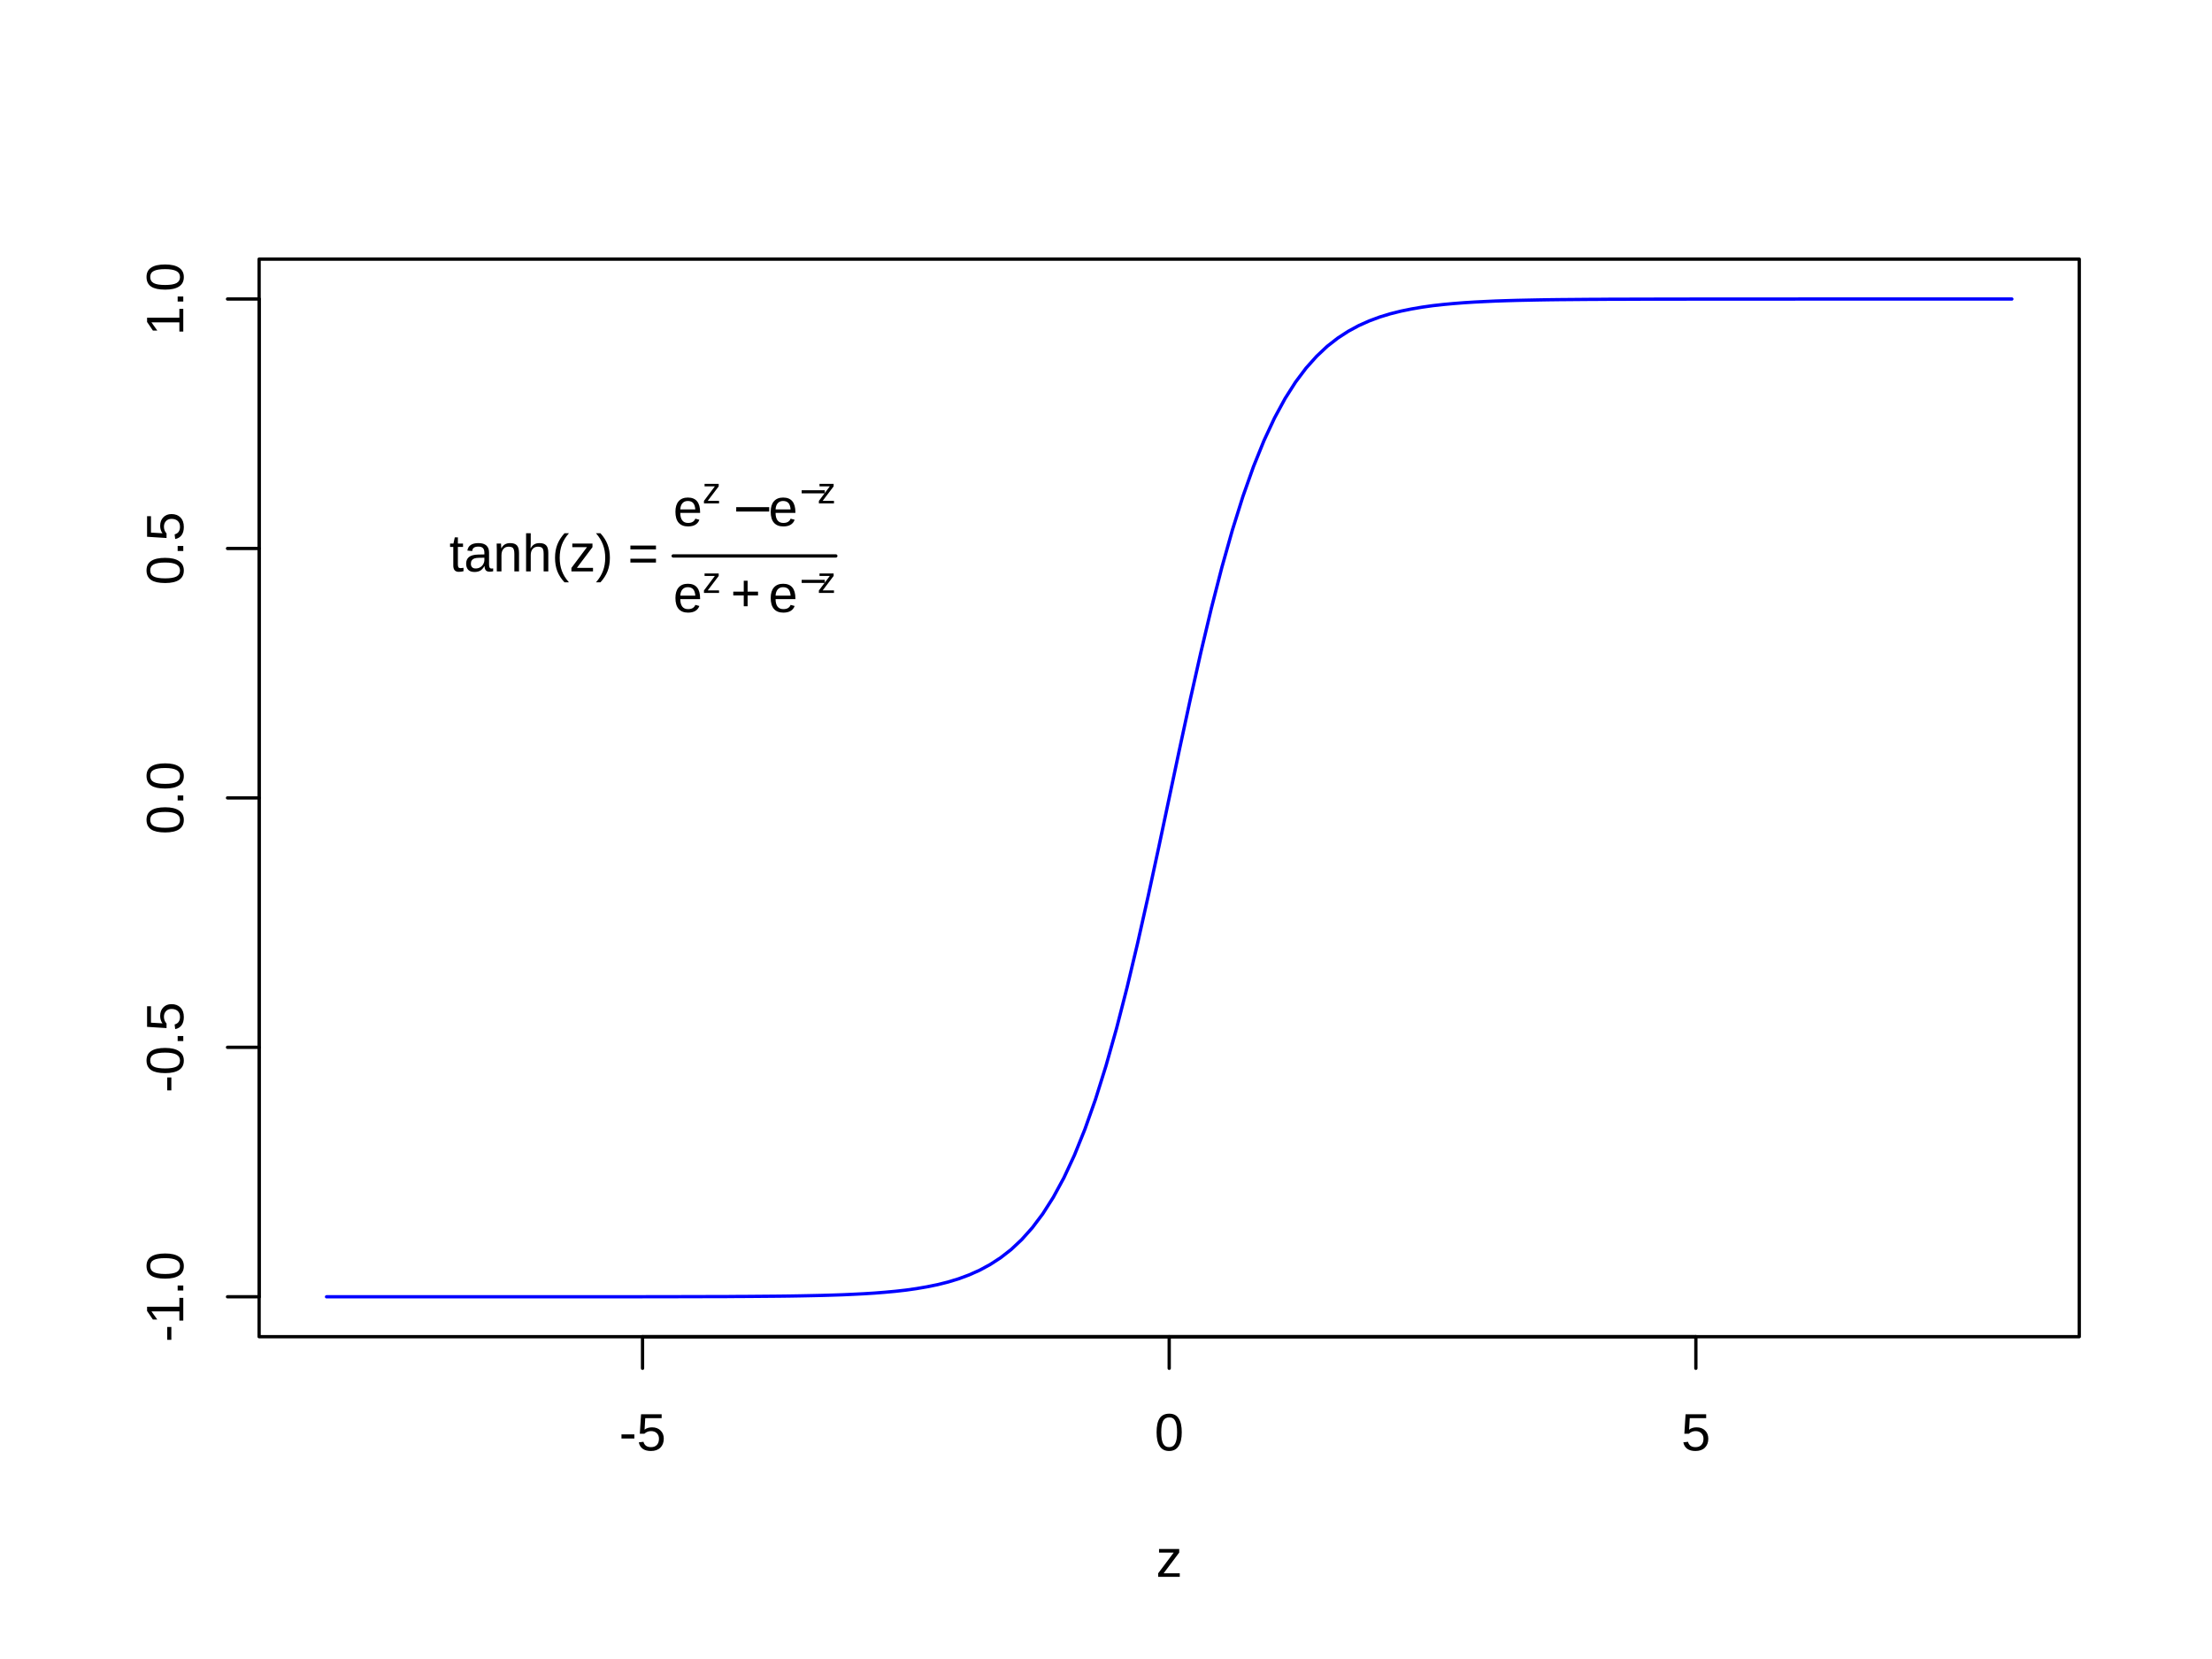
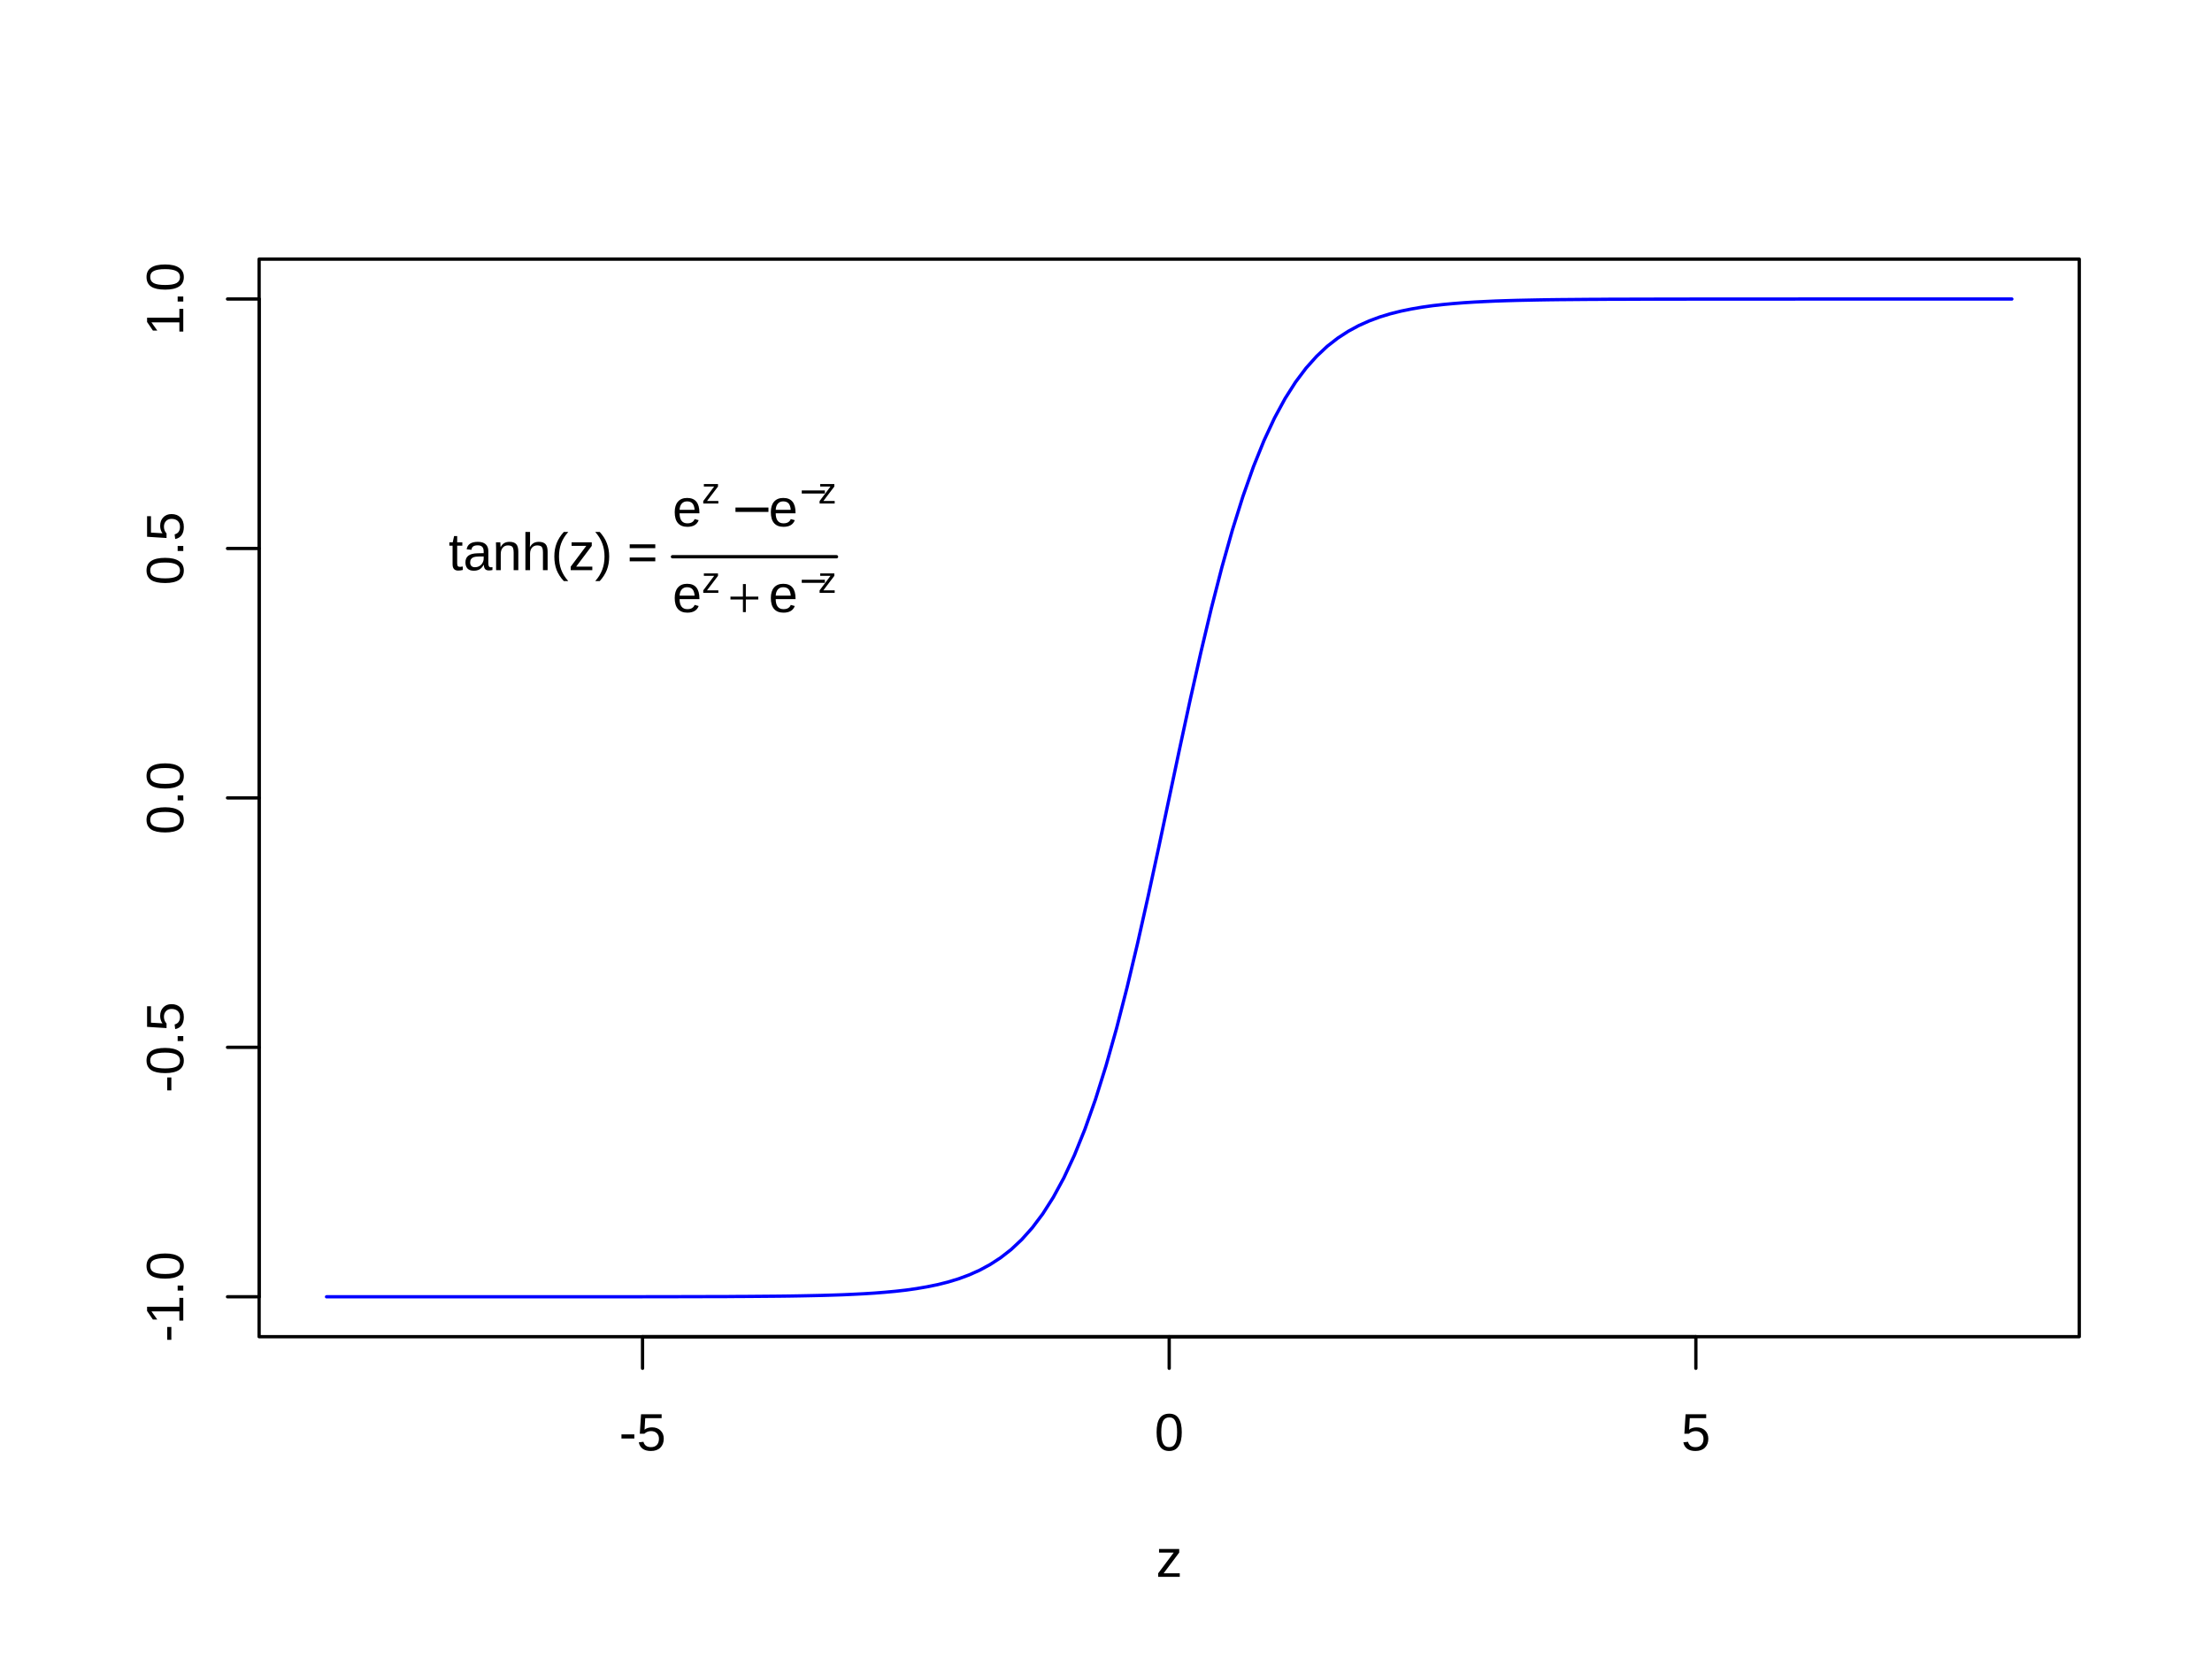
- <svg xmlns="http://www.w3.org/2000/svg" viewBox="0 0 504.00 378.00">
+ <svg xmlns="http://www.w3.org/2000/svg" class="svglite" width="504.00pt" height="378.00pt" viewBox="0 0 504.00 378.00">
  <defs>
    <style type="text/css">
-     line, polyline, polygon, path, rect, circle {
+     .svglite line, .svglite polyline, .svglite polygon, .svglite path, .svglite rect, .svglite circle {
      fill: none;
      stroke: #000000;
      stroke-linecap: round;
      stroke-linejoin: round;
      stroke-miterlimit: 10.00;
    }
+     .svglite text {
+       white-space: pre;
+     }
  </style>
  </defs>
  <rect width="100%" height="100%" style="stroke: none; fill: #FFFFFF;" />
  <defs>
-     <clipPath id="cpNTkuMDR8NDczLjc2fDMwNC41Nnw1OS4wNA==">
+     <clipPath id="cpMC4wMHw1MDQuMDB8MC4wMHwzNzguMDA=">
+       <rect x="0.00" y="0.00" width="504.00" height="378.00" />
+     </clipPath>
+   </defs>
+   <g clip-path="url(#cpMC4wMHw1MDQuMDB8MC4wMHwzNzguMDA=)">
+ </g>
+   <defs>
+     <clipPath id="cpNTkuMDR8NDczLjc2fDU5LjA0fDMwNC41Ng==">
      <rect x="59.04" y="59.04" width="414.72" height="245.52" />
    </clipPath>
  </defs>
-   <polyline points="74.40,295.47 76.80,295.47 79.20,295.47 81.60,295.47 84.00,295.47 86.40,295.47 88.80,295.47 91.20,295.47 93.60,295.47 96.00,295.47 98.40,295.47 100.80,295.47 103.20,295.47 105.60,295.47 108.00,295.47 110.40,295.47 112.80,295.47 115.20,295.47 117.60,295.47 120.00,295.47 122.40,295.47 124.80,295.46 127.20,295.46 129.60,295.46 132.00,295.46 134.40,295.46 136.80,295.46 139.20,295.46 141.60,295.46 144.00,295.46 146.40,295.46 148.80,295.45 151.20,295.45 153.60,295.45 156.00,295.44 158.40,295.44 160.80,295.43 163.20,295.42 165.60,295.42 168.00,295.40 170.40,295.39 172.80,295.37 175.20,295.35 177.60,295.33 180.00,295.30 182.40,295.26 184.80,295.21 187.20,295.16 189.60,295.09 192.00,295.01 194.40,294.90 196.80,294.78 199.20,294.63 201.60,294.44 204.00,294.22 206.40,293.95 208.80,293.61 211.20,293.20 213.60,292.71 216.00,292.11 218.40,291.38 220.80,290.49 223.20,289.42 225.60,288.12 228.00,286.56 230.40,284.69 232.80,282.43 235.20,279.75 237.60,276.56 240.00,272.79 242.40,268.37 244.80,263.22 247.20,257.28 249.60,250.50 252.00,242.84 254.40,234.33 256.80,224.99 259.20,214.91 261.60,204.23 264.00,193.13 266.40,181.80 268.80,170.47 271.20,159.37 273.60,148.69 276.00,138.61 278.40,129.27 280.80,120.76 283.20,113.10 285.60,106.32 288.00,100.38 290.40,95.23 292.80,90.81 295.20,87.04 297.60,83.85 300.00,81.17 302.40,78.91 304.80,77.04 307.20,75.48 309.60,74.18 312.00,73.11 314.40,72.22 316.80,71.49 319.20,70.89 321.60,70.40 324.00,69.99 326.40,69.65 328.80,69.38 331.20,69.16 333.60,68.97 336.00,68.82 338.40,68.70 340.80,68.59 343.20,68.51 345.60,68.44 348.00,68.39 350.40,68.34 352.80,68.30 355.20,68.27 357.60,68.25 360.00,68.23 362.40,68.21 364.80,68.20 367.20,68.18 369.60,68.18 372.00,68.17 374.40,68.16 376.80,68.16 379.20,68.15 381.60,68.15 384.00,68.15 386.40,68.14 388.80,68.14 391.20,68.14 393.60,68.14 396.00,68.14 398.40,68.14 400.80,68.14 403.20,68.14 405.60,68.14 408.00,68.14 410.40,68.13 412.80,68.13 415.20,68.13 417.60,68.13 420.00,68.13 422.40,68.13 424.80,68.13 427.20,68.13 429.60,68.13 432.00,68.13 434.40,68.13 436.80,68.13 439.20,68.13 441.60,68.13 444.00,68.13 446.40,68.13 448.80,68.13 451.20,68.13 453.60,68.13 456.00,68.13 458.40,68.13 " style="stroke-width: 0.75; stroke: #0000FF;" clip-path="url(#cpNTkuMDR8NDczLjc2fDMwNC41Nnw1OS4wNA==)" />
-   <defs>
-     <clipPath id="cpMC4wMHw1MDQuMDB8Mzc4LjAwfDAuMDA=">
-       <rect x="0.00" y="0.00" width="504.00" height="378.00" />
-     </clipPath>
-   </defs>
-   <line x1="146.40" y1="304.56" x2="386.40" y2="304.56" style="stroke-width: 0.75;" clip-path="url(#cpMC4wMHw1MDQuMDB8Mzc4LjAwfDAuMDA=)" />
-   <line x1="146.40" y1="304.56" x2="146.40" y2="311.76" style="stroke-width: 0.75;" clip-path="url(#cpMC4wMHw1MDQuMDB8Mzc4LjAwfDAuMDA=)" />
-   <line x1="266.40" y1="304.56" x2="266.40" y2="311.76" style="stroke-width: 0.75;" clip-path="url(#cpMC4wMHw1MDQuMDB8Mzc4LjAwfDAuMDA=)" />
-   <line x1="386.40" y1="304.56" x2="386.40" y2="311.76" style="stroke-width: 0.75;" clip-path="url(#cpMC4wMHw1MDQuMDB8Mzc4LjAwfDAuMDA=)" />
-   <g clip-path="url(#cpMC4wMHw1MDQuMDB8Mzc4LjAwfDAuMDA=)">
-     <text x="141.07" y="330.48" style="font-size: 12.00px; font-family: Arial;" textLength="10.67px" lengthAdjust="spacingAndGlyphs">-5</text>
+   <g clip-path="url(#cpNTkuMDR8NDczLjc2fDU5LjA0fDMwNC41Ng==)">
+     <polyline points="74.40,295.47 76.80,295.47 79.20,295.47 81.60,295.47 84.00,295.47 86.40,295.47 88.80,295.47 91.20,295.47 93.60,295.47 96.00,295.47 98.40,295.47 100.80,295.47 103.20,295.47 105.60,295.47 108.00,295.47 110.40,295.47 112.80,295.47 115.20,295.47 117.60,295.47 120.00,295.47 122.40,295.47 124.80,295.46 127.20,295.46 129.60,295.46 132.00,295.46 134.40,295.46 136.80,295.46 139.20,295.46 141.60,295.46 144.00,295.46 146.40,295.46 148.80,295.45 151.20,295.45 153.60,295.45 156.00,295.44 158.40,295.44 160.80,295.43 163.20,295.42 165.60,295.42 168.00,295.40 170.40,295.39 172.80,295.37 175.20,295.35 177.60,295.33 180.00,295.30 182.40,295.26 184.80,295.21 187.20,295.16 189.60,295.09 192.00,295.01 194.40,294.90 196.80,294.78 199.20,294.63 201.60,294.44 204.00,294.22 206.40,293.95 208.80,293.61 211.20,293.20 213.60,292.71 216.00,292.11 218.40,291.38 220.80,290.49 223.20,289.42 225.60,288.12 228.00,286.56 230.40,284.69 232.80,282.43 235.20,279.75 237.60,276.56 240.00,272.79 242.40,268.37 244.80,263.22 247.20,257.28 249.60,250.50 252.00,242.84 254.40,234.33 256.80,224.99 259.20,214.91 261.60,204.23 264.00,193.13 266.40,181.80 268.80,170.47 271.20,159.37 273.60,148.69 276.00,138.61 278.40,129.27 280.80,120.76 283.20,113.10 285.60,106.32 288.00,100.38 290.40,95.23 292.80,90.81 295.20,87.04 297.60,83.85 300.00,81.17 302.40,78.91 304.80,77.04 307.20,75.48 309.60,74.18 312.00,73.11 314.40,72.22 316.80,71.49 319.20,70.89 321.60,70.40 324.00,69.99 326.40,69.65 328.80,69.38 331.20,69.16 333.60,68.97 336.00,68.82 338.40,68.70 340.80,68.59 343.20,68.51 345.60,68.44 348.00,68.39 350.40,68.34 352.80,68.30 355.20,68.27 357.60,68.25 360.00,68.23 362.40,68.21 364.80,68.20 367.20,68.18 369.60,68.18 372.00,68.17 374.40,68.16 376.80,68.16 379.20,68.15 381.60,68.15 384.00,68.15 386.40,68.14 388.80,68.14 391.20,68.14 393.60,68.14 396.00,68.14 398.40,68.14 400.80,68.14 403.20,68.14 405.60,68.14 408.00,68.14 410.40,68.13 412.80,68.13 415.20,68.13 417.60,68.13 420.00,68.13 422.40,68.13 424.80,68.13 427.20,68.13 429.60,68.13 432.00,68.13 434.40,68.13 436.80,68.13 439.20,68.13 441.60,68.13 444.00,68.13 446.40,68.13 448.80,68.13 451.20,68.13 453.60,68.13 456.00,68.13 458.40,68.13 " style="stroke-width: 0.75; stroke: #0000FF;" />
  </g>
-   <g clip-path="url(#cpMC4wMHw1MDQuMDB8Mzc4LjAwfDAuMDA=)">
-     <text x="263.06" y="330.48" style="font-size: 12.00px; font-family: Arial;" textLength="6.67px" lengthAdjust="spacingAndGlyphs">0</text>
+   <g clip-path="url(#cpMC4wMHw1MDQuMDB8MC4wMHwzNzguMDA=)">
+     <line x1="146.40" y1="304.56" x2="386.40" y2="304.56" style="stroke-width: 0.75;" />
+     <line x1="146.40" y1="304.56" x2="146.40" y2="311.76" style="stroke-width: 0.75;" />
+     <line x1="266.40" y1="304.56" x2="266.40" y2="311.76" style="stroke-width: 0.75;" />
+     <line x1="386.40" y1="304.56" x2="386.40" y2="311.76" style="stroke-width: 0.75;" />
+     <text x="146.40" y="330.48" text-anchor="middle" style="font-size: 12.00px; font-family: &quot;Arial&quot;;" textLength="10.67px" lengthAdjust="spacingAndGlyphs">-5</text>
+     <text x="266.40" y="330.48" text-anchor="middle" style="font-size: 12.00px; font-family: &quot;Arial&quot;;" textLength="6.67px" lengthAdjust="spacingAndGlyphs">0</text>
+     <text x="386.40" y="330.48" text-anchor="middle" style="font-size: 12.00px; font-family: &quot;Arial&quot;;" textLength="6.67px" lengthAdjust="spacingAndGlyphs">5</text>
+     <line x1="59.04" y1="295.47" x2="59.04" y2="68.13" style="stroke-width: 0.75;" />
+     <line x1="59.04" y1="295.47" x2="51.84" y2="295.47" style="stroke-width: 0.75;" />
+     <line x1="59.04" y1="238.63" x2="51.84" y2="238.63" style="stroke-width: 0.75;" />
+     <line x1="59.04" y1="181.80" x2="51.84" y2="181.80" style="stroke-width: 0.75;" />
+     <line x1="59.04" y1="124.97" x2="51.84" y2="124.97" style="stroke-width: 0.75;" />
+     <line x1="59.04" y1="68.13" x2="51.84" y2="68.13" style="stroke-width: 0.75;" />
+     <text transform="translate(41.76,295.47) rotate(-90)" text-anchor="middle" style="font-size: 12.00px; font-family: &quot;Arial&quot;;" textLength="20.68px" lengthAdjust="spacingAndGlyphs">-1.0</text>
+     <text transform="translate(41.76,238.63) rotate(-90)" text-anchor="middle" style="font-size: 12.00px; font-family: &quot;Arial&quot;;" textLength="20.68px" lengthAdjust="spacingAndGlyphs">-0.5</text>
+     <text transform="translate(41.76,181.80) rotate(-90)" text-anchor="middle" style="font-size: 12.00px; font-family: &quot;Arial&quot;;" textLength="16.68px" lengthAdjust="spacingAndGlyphs">0.0</text>
+     <text transform="translate(41.76,124.97) rotate(-90)" text-anchor="middle" style="font-size: 12.00px; font-family: &quot;Arial&quot;;" textLength="16.68px" lengthAdjust="spacingAndGlyphs">0.5</text>
+     <text transform="translate(41.76,68.13) rotate(-90)" text-anchor="middle" style="font-size: 12.00px; font-family: &quot;Arial&quot;;" textLength="16.68px" lengthAdjust="spacingAndGlyphs">1.0</text>
+     <polygon points="59.04,304.56 473.76,304.56 473.76,59.04 59.04,59.04 " style="stroke-width: 0.75;" />
+     <text x="266.40" y="359.28" text-anchor="middle" style="font-size: 12.00px; font-family: &quot;Arial&quot;;" textLength="6.00px" lengthAdjust="spacingAndGlyphs">z</text>
  </g>
-   <g clip-path="url(#cpMC4wMHw1MDQuMDB8Mzc4LjAwfDAuMDA=)">
-     <text x="383.06" y="330.48" style="font-size: 12.00px; font-family: Arial;" textLength="6.67px" lengthAdjust="spacingAndGlyphs">5</text>
+   <g clip-path="url(#cpNTkuMDR8NDczLjc2fDU5LjA0fDMwNC41Ng==)">
+     <text x="102.20" y="129.91" style="font-size: 12.00px; font-family: &quot;Arial&quot;;" textLength="51.02px" lengthAdjust="spacingAndGlyphs">tanh(z) = </text>
+     <text x="153.22" y="119.91" style="font-size: 12.00px; font-family: &quot;Arial&quot;;" textLength="6.67px" lengthAdjust="spacingAndGlyphs">e</text>
+     <text x="159.89" y="114.73" style="font-size: 8.40px; font-family: &quot;Arial&quot;;" textLength="4.20px" lengthAdjust="spacingAndGlyphs">z</text>
+     <text x="166.31" y="119.91" style="font-size: 12.00px; font-family: &quot;Symbol&quot;;" textLength="6.59px" lengthAdjust="spacingAndGlyphs">−</text>
+     <text x="175.12" y="119.91" style="font-size: 12.00px; font-family: &quot;Arial&quot;;" textLength="6.67px" lengthAdjust="spacingAndGlyphs">e</text>
+     <text x="181.79" y="114.73" style="font-size: 8.40px; font-family: &quot;Symbol&quot;;" textLength="4.61px" lengthAdjust="spacingAndGlyphs">−</text>
+     <text x="186.40" y="114.73" style="font-size: 8.40px; font-family: &quot;Arial&quot;;" textLength="4.20px" lengthAdjust="spacingAndGlyphs">z</text>
+     <text x="153.22" y="139.47" style="font-size: 12.00px; font-family: &quot;Arial&quot;;" textLength="6.67px" lengthAdjust="spacingAndGlyphs">e</text>
+     <text x="159.89" y="135.08" style="font-size: 8.40px; font-family: &quot;Arial&quot;;" textLength="4.20px" lengthAdjust="spacingAndGlyphs">z</text>
+     <text x="166.31" y="139.47" style="font-size: 12.00px; font-family: &quot;Symbol&quot;;" textLength="6.59px" lengthAdjust="spacingAndGlyphs">+</text>
+     <text x="175.12" y="139.47" style="font-size: 12.00px; font-family: &quot;Arial&quot;;" textLength="6.67px" lengthAdjust="spacingAndGlyphs">e</text>
+     <text x="181.79" y="135.08" style="font-size: 8.40px; font-family: &quot;Symbol&quot;;" textLength="4.61px" lengthAdjust="spacingAndGlyphs">−</text>
+     <text x="186.40" y="135.08" style="font-size: 8.40px; font-family: &quot;Arial&quot;;" textLength="4.20px" lengthAdjust="spacingAndGlyphs">z</text>
+     <polyline points="153.22,126.85 190.60,126.85 " style="stroke-width: 0.75;" />
  </g>
-   <line x1="59.04" y1="295.47" x2="59.04" y2="68.13" style="stroke-width: 0.75;" clip-path="url(#cpMC4wMHw1MDQuMDB8Mzc4LjAwfDAuMDA=)" />
-   <line x1="59.04" y1="295.47" x2="51.84" y2="295.47" style="stroke-width: 0.75;" clip-path="url(#cpMC4wMHw1MDQuMDB8Mzc4LjAwfDAuMDA=)" />
-   <line x1="59.04" y1="238.63" x2="51.84" y2="238.63" style="stroke-width: 0.75;" clip-path="url(#cpMC4wMHw1MDQuMDB8Mzc4LjAwfDAuMDA=)" />
-   <line x1="59.04" y1="181.80" x2="51.84" y2="181.80" style="stroke-width: 0.75;" clip-path="url(#cpMC4wMHw1MDQuMDB8Mzc4LjAwfDAuMDA=)" />
-   <line x1="59.04" y1="124.97" x2="51.84" y2="124.97" style="stroke-width: 0.75;" clip-path="url(#cpMC4wMHw1MDQuMDB8Mzc4LjAwfDAuMDA=)" />
-   <line x1="59.04" y1="68.13" x2="51.84" y2="68.13" style="stroke-width: 0.75;" clip-path="url(#cpMC4wMHw1MDQuMDB8Mzc4LjAwfDAuMDA=)" />
-   <g clip-path="url(#cpMC4wMHw1MDQuMDB8Mzc4LjAwfDAuMDA=)">
-     <text transform="translate(41.76,305.81) rotate(-90)" style="font-size: 12.00px; font-family: Arial;" textLength="20.68px" lengthAdjust="spacingAndGlyphs">-1.0</text>
-   </g>
-   <g clip-path="url(#cpMC4wMHw1MDQuMDB8Mzc4LjAwfDAuMDA=)">
-     <text transform="translate(41.76,248.97) rotate(-90)" style="font-size: 12.00px; font-family: Arial;" textLength="20.68px" lengthAdjust="spacingAndGlyphs">-0.5</text>
-   </g>
-   <g clip-path="url(#cpMC4wMHw1MDQuMDB8Mzc4LjAwfDAuMDA=)">
-     <text transform="translate(41.76,190.14) rotate(-90)" style="font-size: 12.00px; font-family: Arial;" textLength="16.68px" lengthAdjust="spacingAndGlyphs">0.0</text>
-   </g>
-   <g clip-path="url(#cpMC4wMHw1MDQuMDB8Mzc4LjAwfDAuMDA=)">
-     <text transform="translate(41.76,133.31) rotate(-90)" style="font-size: 12.00px; font-family: Arial;" textLength="16.68px" lengthAdjust="spacingAndGlyphs">0.5</text>
-   </g>
-   <g clip-path="url(#cpMC4wMHw1MDQuMDB8Mzc4LjAwfDAuMDA=)">
-     <text transform="translate(41.76,76.47) rotate(-90)" style="font-size: 12.00px; font-family: Arial;" textLength="16.68px" lengthAdjust="spacingAndGlyphs">1.0</text>
-   </g>
-   <polyline points="59.04,304.56 473.76,304.56 473.76,59.04 59.04,59.04 59.04,304.56 " style="stroke-width: 0.75;" clip-path="url(#cpMC4wMHw1MDQuMDB8Mzc4LjAwfDAuMDA=)" />
-   <g clip-path="url(#cpMC4wMHw1MDQuMDB8Mzc4LjAwfDAuMDA=)">
-     <text x="263.40" y="359.28" style="font-size: 12.00px; font-family: Arial;" textLength="6.00px" lengthAdjust="spacingAndGlyphs">z</text>
-   </g>
-   <defs>
-     <clipPath id="cpNTkuMDR8NDczLjc2fDMwNC41Nnw1OS4wNA==">
-       <rect x="59.04" y="59.04" width="414.72" height="245.52" />
-     </clipPath>
-   </defs>
-   <g clip-path="url(#cpNTkuMDR8NDczLjc2fDMwNC41Nnw1OS4wNA==)">
-     <text x="102.36" y="130.20" style="font-size: 12.00px; font-family: Arial;" textLength="51.02px" lengthAdjust="spacingAndGlyphs">tanh(z) = </text>
-   </g>
-   <g clip-path="url(#cpNTkuMDR8NDczLjc2fDMwNC41Nnw1OS4wNA==)">
-     <text x="153.38" y="119.82" style="font-size: 12.00px; font-family: Arial;" textLength="6.67px" lengthAdjust="spacingAndGlyphs">e</text>
-   </g>
-   <g clip-path="url(#cpNTkuMDR8NDczLjc2fDMwNC41Nnw1OS4wNA==)">
-     <text x="160.05" y="114.69" style="font-size: 8.40px; font-family: Arial;" textLength="4.20px" lengthAdjust="spacingAndGlyphs">z</text>
-   </g>
-   <g clip-path="url(#cpNTkuMDR8NDczLjc2fDMwNC41Nnw1OS4wNA==)">
-     <text x="166.48" y="119.82" style="font-size: 12.00px; font-family: PT Serif;" textLength="6.40px" lengthAdjust="spacingAndGlyphs">−</text>
-   </g>
-   <g clip-path="url(#cpNTkuMDR8NDczLjc2fDMwNC41Nnw1OS4wNA==)">
-     <text x="175.09" y="119.82" style="font-size: 12.00px; font-family: Arial;" textLength="6.67px" lengthAdjust="spacingAndGlyphs">e</text>
-   </g>
-   <g clip-path="url(#cpNTkuMDR8NDczLjc2fDMwNC41Nnw1OS4wNA==)">
-     <text x="181.77" y="114.69" style="font-size: 8.40px; font-family: PT Serif;" textLength="4.48px" lengthAdjust="spacingAndGlyphs">−</text>
-   </g>
-   <g clip-path="url(#cpNTkuMDR8NDczLjc2fDMwNC41Nnw1OS4wNA==)">
-     <text x="186.24" y="114.69" style="font-size: 8.40px; font-family: Arial;" textLength="4.20px" lengthAdjust="spacingAndGlyphs">z</text>
-   </g>
-   <g clip-path="url(#cpNTkuMDR8NDczLjc2fDMwNC41Nnw1OS4wNA==)">
-     <text x="153.38" y="139.46" style="font-size: 12.00px; font-family: Arial;" textLength="6.67px" lengthAdjust="spacingAndGlyphs">e</text>
-   </g>
-   <g clip-path="url(#cpNTkuMDR8NDczLjc2fDMwNC41Nnw1OS4wNA==)">
-     <text x="160.05" y="135.10" style="font-size: 8.40px; font-family: Arial;" textLength="4.20px" lengthAdjust="spacingAndGlyphs">z</text>
-   </g>
-   <g clip-path="url(#cpNTkuMDR8NDczLjc2fDMwNC41Nnw1OS4wNA==)">
-     <text x="166.48" y="139.46" style="font-size: 12.00px; font-family: PT Serif;" textLength="6.40px" lengthAdjust="spacingAndGlyphs">+</text>
-   </g>
-   <g clip-path="url(#cpNTkuMDR8NDczLjc2fDMwNC41Nnw1OS4wNA==)">
-     <text x="175.09" y="139.46" style="font-size: 12.00px; font-family: Arial;" textLength="6.67px" lengthAdjust="spacingAndGlyphs">e</text>
-   </g>
-   <g clip-path="url(#cpNTkuMDR8NDczLjc2fDMwNC41Nnw1OS4wNA==)">
-     <text x="181.77" y="135.10" style="font-size: 8.40px; font-family: PT Serif;" textLength="4.48px" lengthAdjust="spacingAndGlyphs">−</text>
-   </g>
-   <g clip-path="url(#cpNTkuMDR8NDczLjc2fDMwNC41Nnw1OS4wNA==)">
-     <text x="186.24" y="135.10" style="font-size: 8.40px; font-family: Arial;" textLength="4.20px" lengthAdjust="spacingAndGlyphs">z</text>
-   </g>
-   <polyline points="153.38,126.67 190.44,126.67 " style="stroke-width: 0.75;" clip-path="url(#cpNTkuMDR8NDczLjc2fDMwNC41Nnw1OS4wNA==)" />
</svg>
